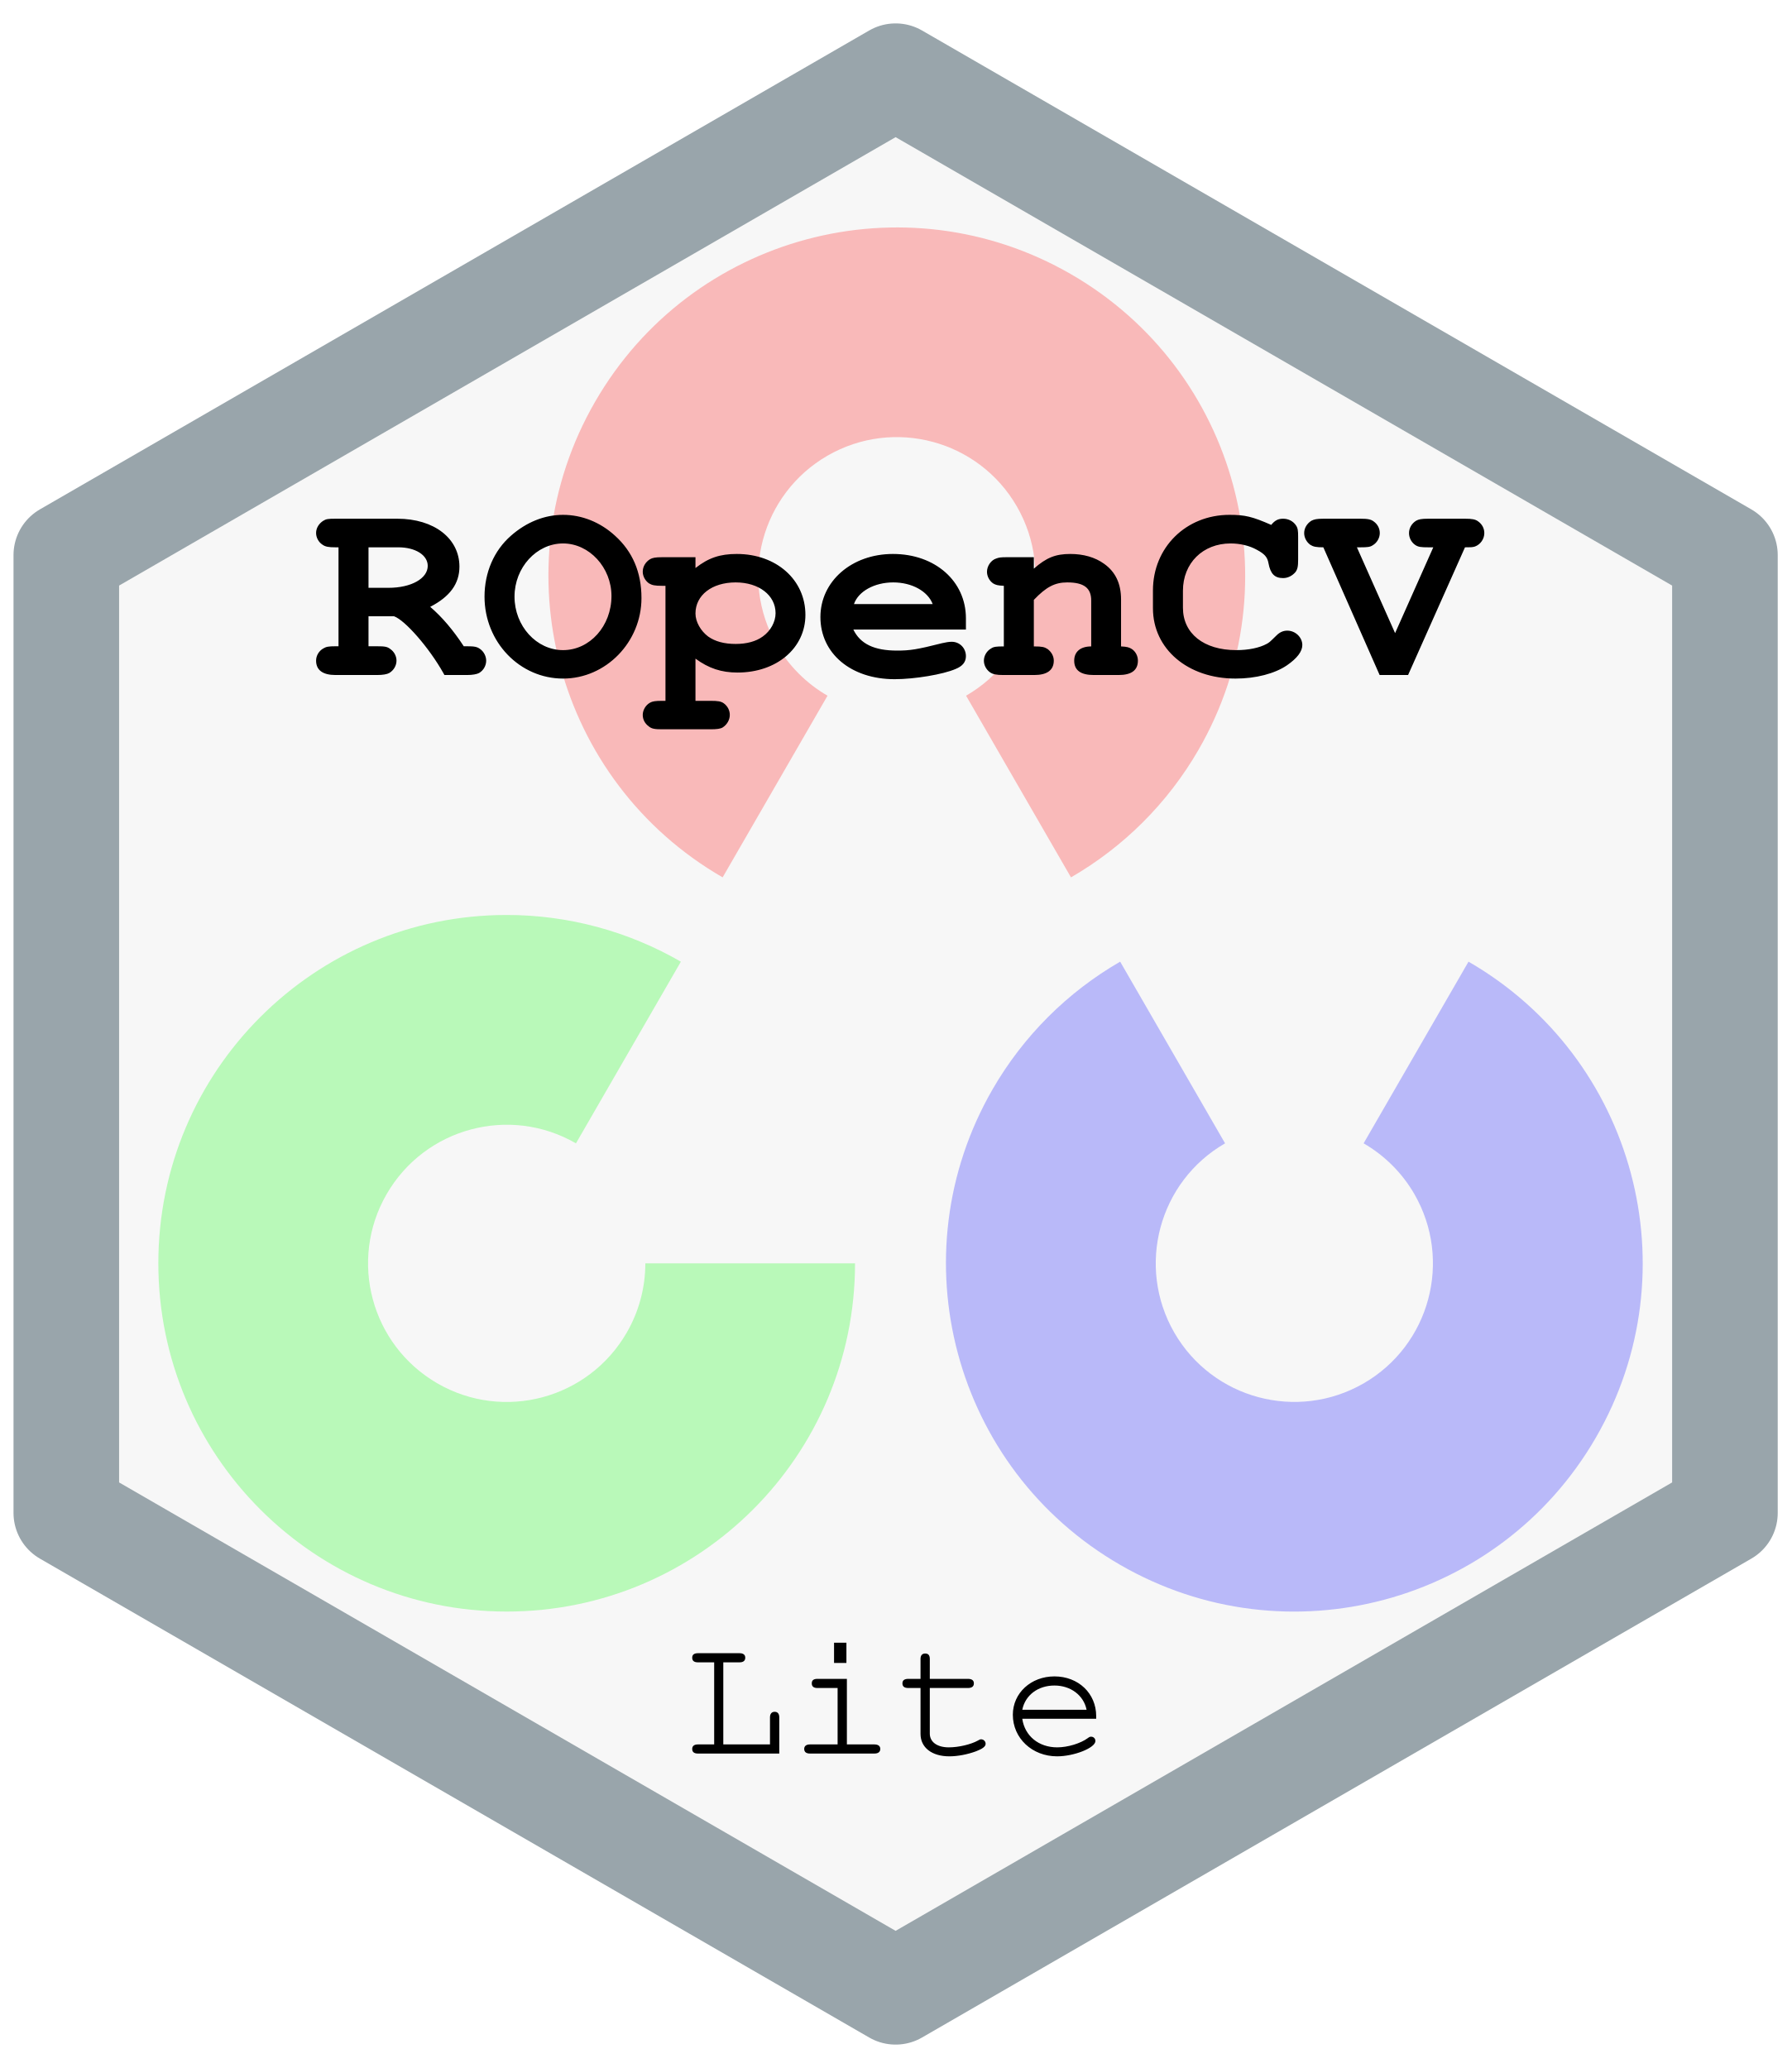
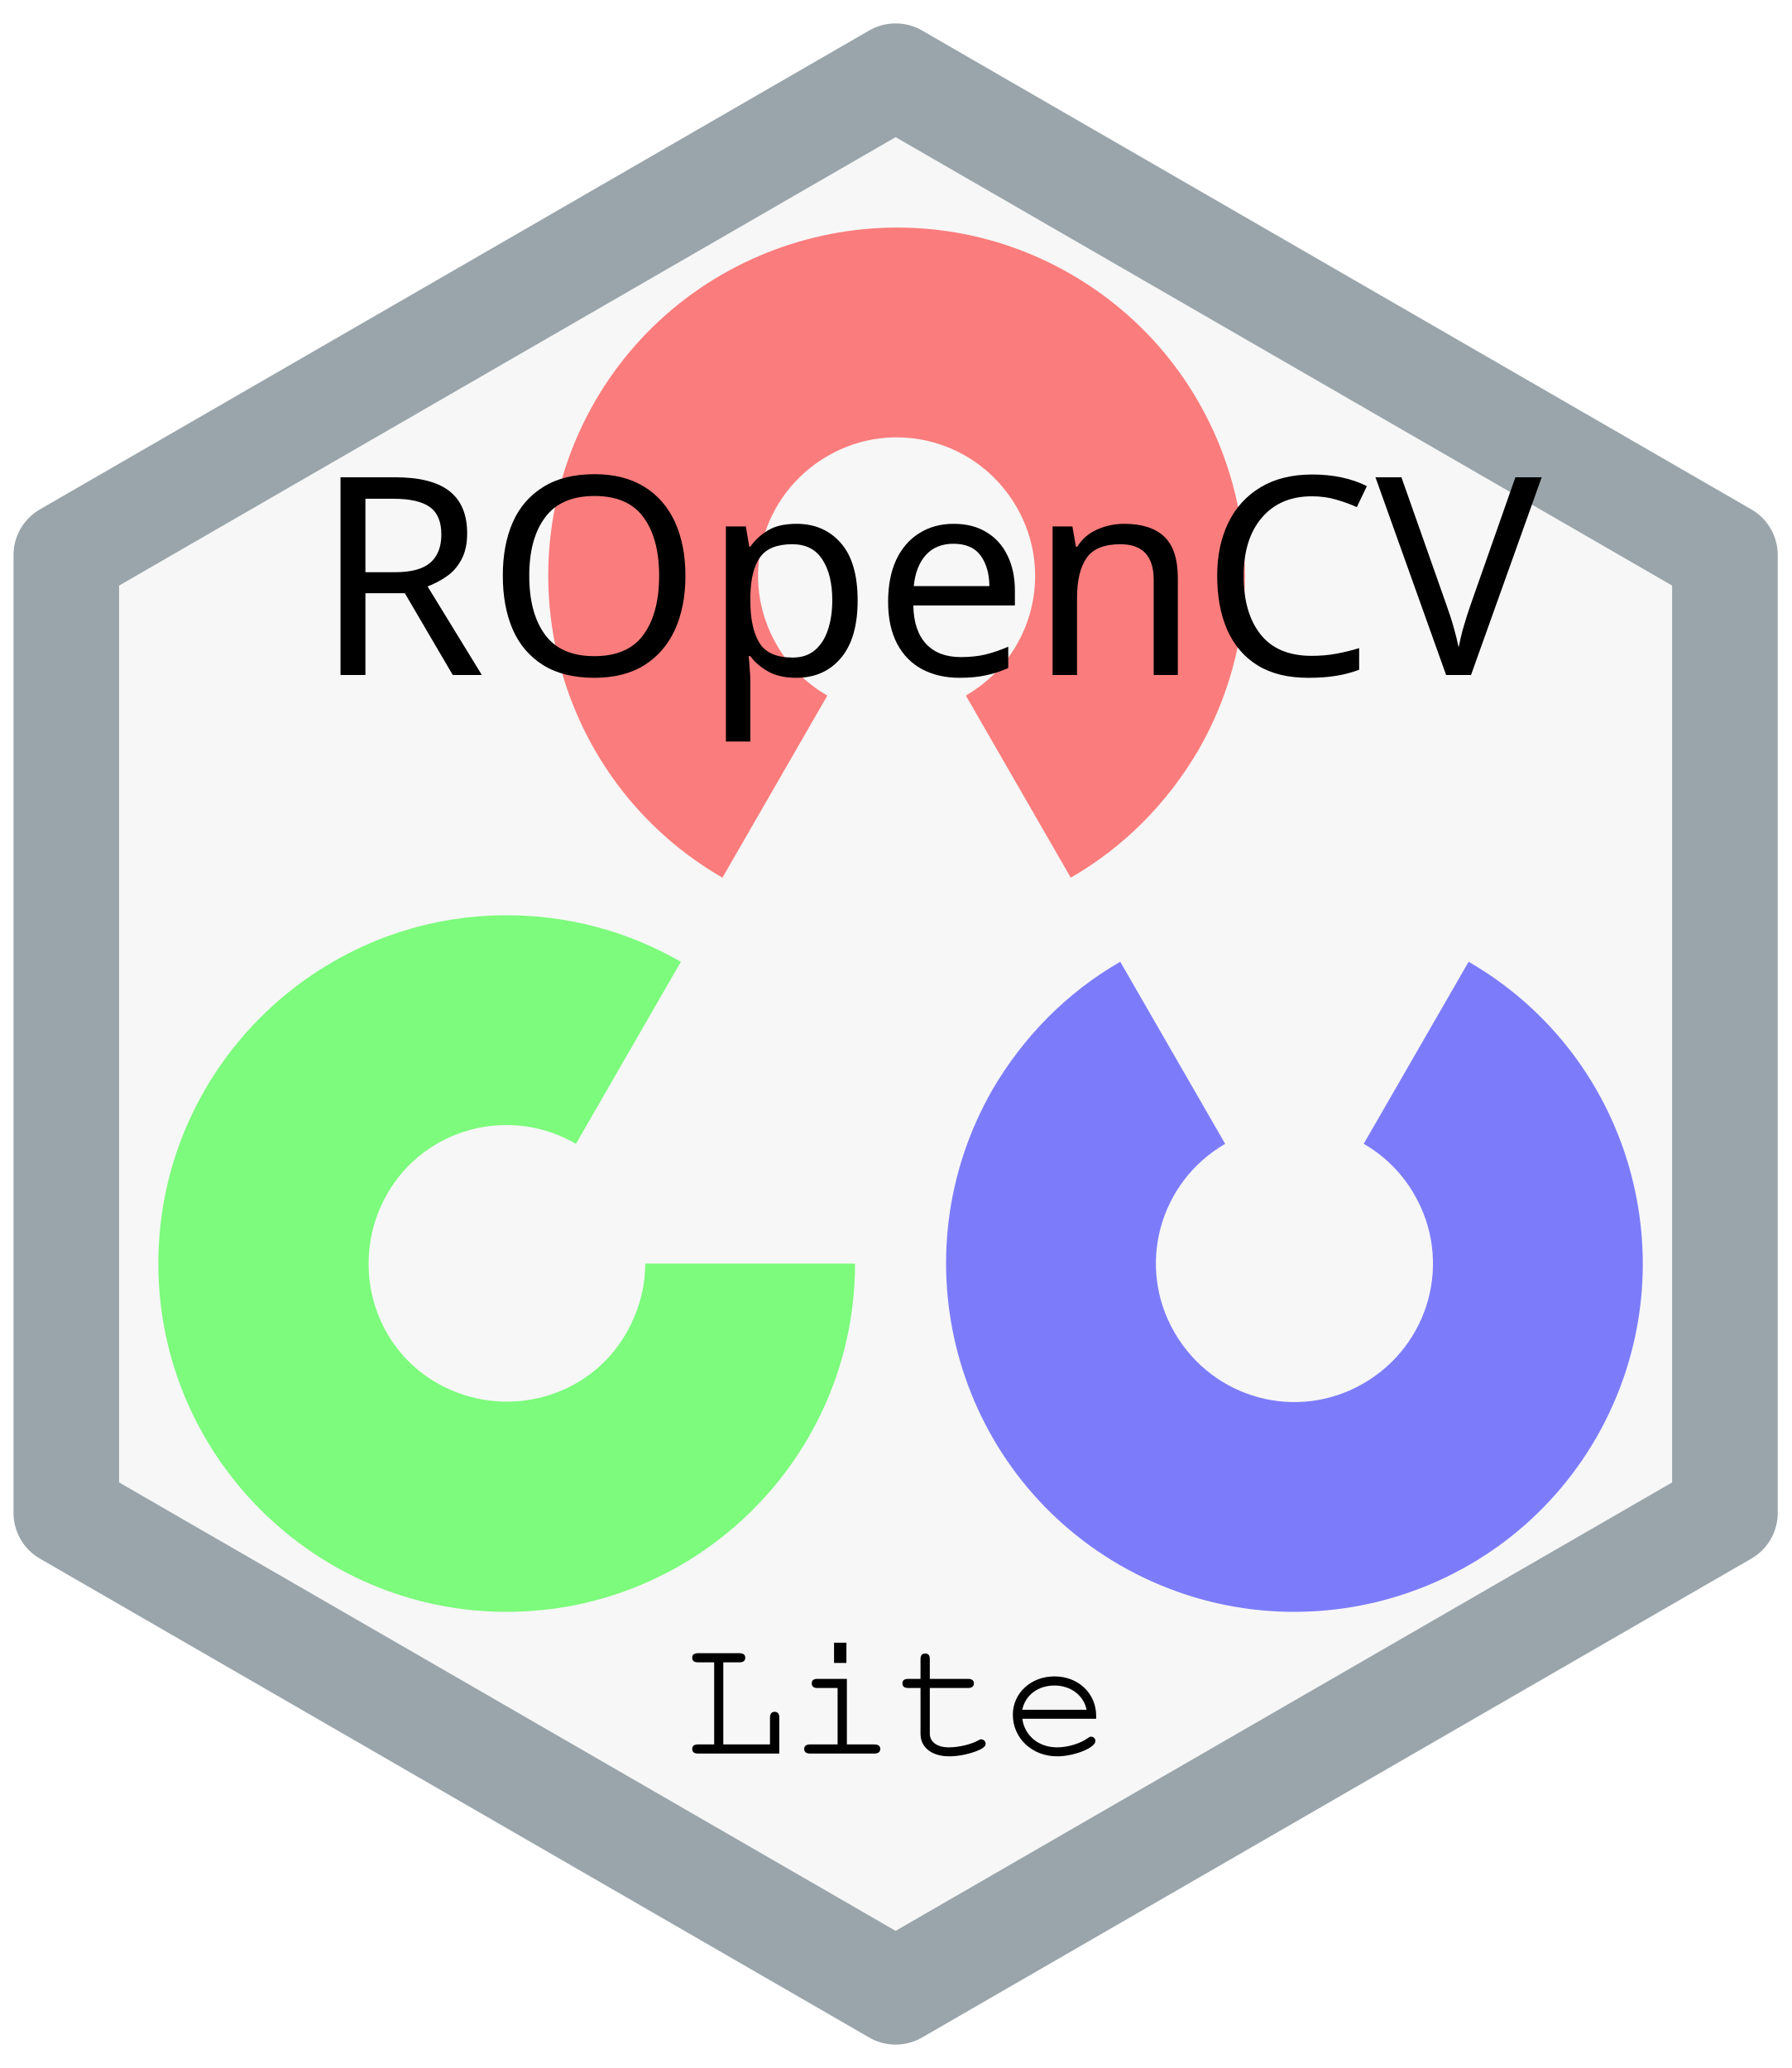
- <svg xmlns="http://www.w3.org/2000/svg" id="Layer_1" viewBox="0 0 181 209">
-   <defs>
-     <style>.cls-1{fill:#0101ff;}.cls-2{fill:#01ff01;}.cls-3{fill:#ff0101;}.cls-4{font-family:Courier, Courier;font-size:18px;}.cls-4,.cls-5{isolation:isolate;}.cls-5{font-family:Courier-Bold, Courier;font-size:28px;font-weight:700;}.cls-6{opacity:.25;}.cls-7{fill:#f7f7f7;stroke:#99a5ab;stroke-linecap:round;stroke-linejoin:round;stroke-width:10.67px;}</style>
-   </defs>
+ <svg xmlns="http://www.w3.org/2000/svg" version="1.1" id="Layer_1" x="0px" y="0px" viewBox="0 0 181 209" style="enable-background:new 0 0 181 209;" xml:space="preserve">
+   <style type="text/css">
+ 	.st0{fill:#F7F7F7;stroke:#99A5AB;stroke-width:10.67;stroke-linecap:round;stroke-linejoin:round;}
+ 	.st1{opacity:0.5;}
+ 	.st2{fill:#FF0101;}
+ 	.st3{fill:#0101FF;}
+ 	.st4{fill:#01FF01;}
+ 	.st5{font-family:'Courier-Bold';}
+ 	.st6{font-size:28px;}
+ 	.st7{font-family:'Courier';}
+ 	.st8{font-size:18px;}
+ </style>
  <g id="surface2602">
-     <path class="cls-7" d="m6.7,152.9l83.8,48.4,83.8-48.4V56.1L90.5,7.7,6.7,56.1v96.8Z" />
-     <g class="cls-6">
+     <path class="st0" d="M6.7,152.9l83.8,48.4l83.8-48.4V56.1L90.5,7.7L6.7,56.1V152.9z" />
+     <g class="st1">
      <g id="red">
-         <path id="cv_element" class="cls-3" d="m73.02,88.67c-16.84-9.72-22.6-31.25-12.88-48.08,9.72-16.84,31.25-22.6,48.08-12.88,16.84,9.72,22.6,31.25,12.88,48.08-3.09,5.35-7.53,9.79-12.88,12.88l-10.6-18.36c6.7-3.87,8.99-12.43,5.13-19.13-3.87-6.7-12.43-8.99-19.13-5.13-6.7,3.87-8.99,12.43-5.13,19.13,1.23,2.13,3,3.9,5.13,5.13l-10.6,18.36Z" />
+         <path id="cv_element" class="st2" d="M73,88.7c-16.8-9.7-22.6-31.2-12.9-48.1c9.7-16.8,31.3-22.6,48.1-12.9     c16.8,9.7,22.6,31.2,12.9,48.1c-3.1,5.3-7.5,9.8-12.9,12.9L97.6,70.3c6.7-3.9,9-12.4,5.1-19.1c-3.9-6.7-12.4-9-19.1-5.1     c-6.7,3.9-9,12.4-5.1,19.1c1.2,2.1,3,3.9,5.1,5.1C83.6,70.3,73,88.7,73,88.7z" />
      </g>
      <g id="blue">
-         <path id="cv_element-2" class="cls-1" d="m148.39,97.19c16.84,9.72,22.6,31.25,12.88,48.08-9.72,16.84-31.25,22.6-48.08,12.88-16.84-9.72-22.6-31.25-12.88-48.08,3.09-5.35,7.53-9.79,12.88-12.88l10.6,18.36c-6.7,3.87-8.99,12.43-5.13,19.13,3.87,6.7,12.43,8.99,19.13,5.13,6.7-3.87,8.99-12.43,5.13-19.13-1.23-2.13-3-3.9-5.13-5.13l10.6-18.36Z" />
+         <path id="cv_element-2" class="st3" d="M148.4,97.2c16.8,9.7,22.6,31.2,12.9,48.1c-9.7,16.8-31.2,22.6-48.1,12.9     c-16.8-9.7-22.6-31.2-12.9-48.1c3.1-5.3,7.5-9.8,12.9-12.9l10.6,18.4c-6.7,3.9-9,12.4-5.1,19.1c3.9,6.7,12.4,9,19.1,5.1     c6.7-3.9,9-12.4,5.1-19.1c-1.2-2.1-3-3.9-5.1-5.1L148.4,97.2L148.4,97.2z" />
      </g>
      <g id="green">
-         <path id="cv_element-3" class="cls-2" d="m86.4,127.67c0,19.44-15.76,35.2-35.2,35.2-19.44,0-35.2-15.76-35.2-35.2,0-19.44,15.76-35.2,35.2-35.2,6.18,0,12.25,1.63,17.6,4.72l-10.6,18.36c-6.7-3.87-15.26-1.57-19.13,5.13-3.87,6.7-1.57,15.26,5.13,19.13,6.7,3.87,15.26,1.57,19.13-5.13,1.23-2.13,1.88-4.54,1.88-7h21.2Z" />
+         <path id="cv_element-3" class="st4" d="M86.4,127.7c0,19.4-15.8,35.2-35.2,35.2S16,147.1,16,127.7s15.8-35.2,35.2-35.2     c6.2,0,12.2,1.6,17.6,4.7l-10.6,18.4c-6.7-3.9-15.3-1.6-19.1,5.1s-1.6,15.3,5.1,19.1s15.3,1.6,19.1-5.1c1.2-2.1,1.9-4.5,1.9-7     L86.4,127.7L86.4,127.7z" />
      </g>
    </g>
-     <text class="cls-5" transform="translate(31.69 68.22)">
-       <tspan x="0" y="0">ROpenCV</tspan>
-     </text>
-     <text class="cls-4" transform="translate(68.9 177.22)">
-       <tspan x="0" y="0">Lite</tspan>
-     </text>
+     <text transform="matrix(1 0 0 1 31.69 68.22)" class="st5 st6">ROpenCV</text>
+     <text transform="matrix(1 0 0 1 68.9 177.22)" class="st7 st8">Lite</text>
  </g>
</svg>
